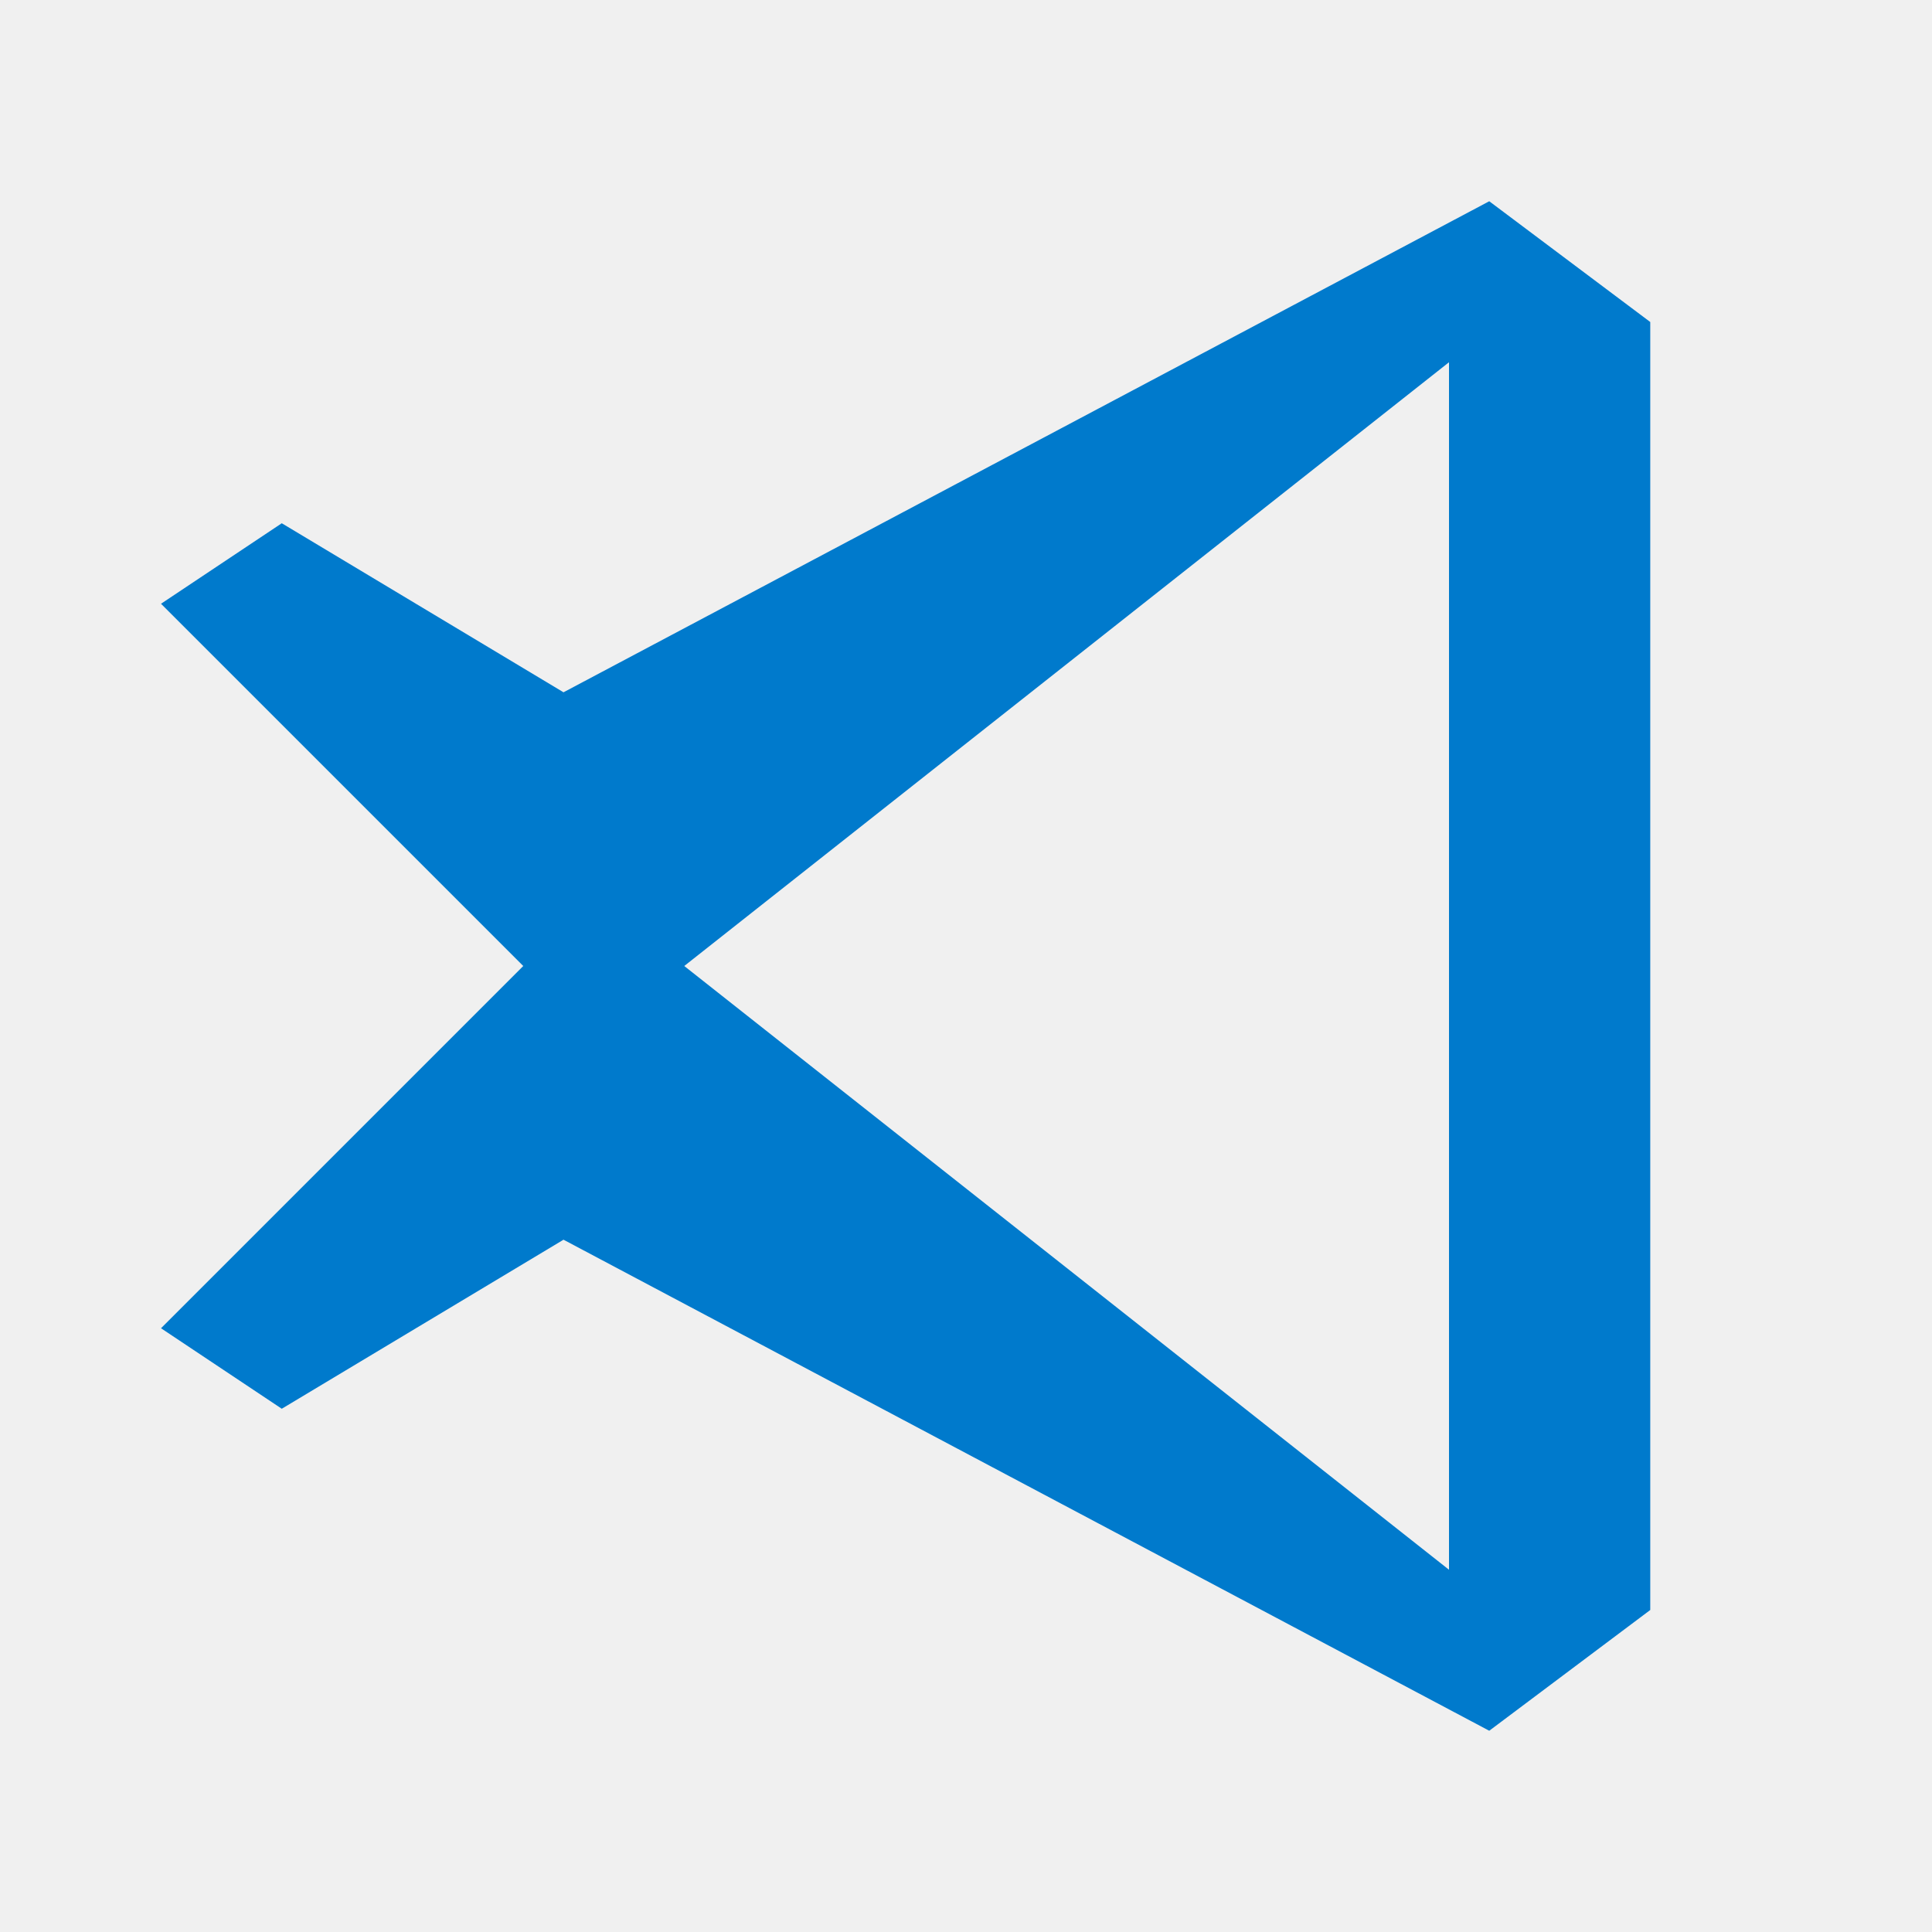
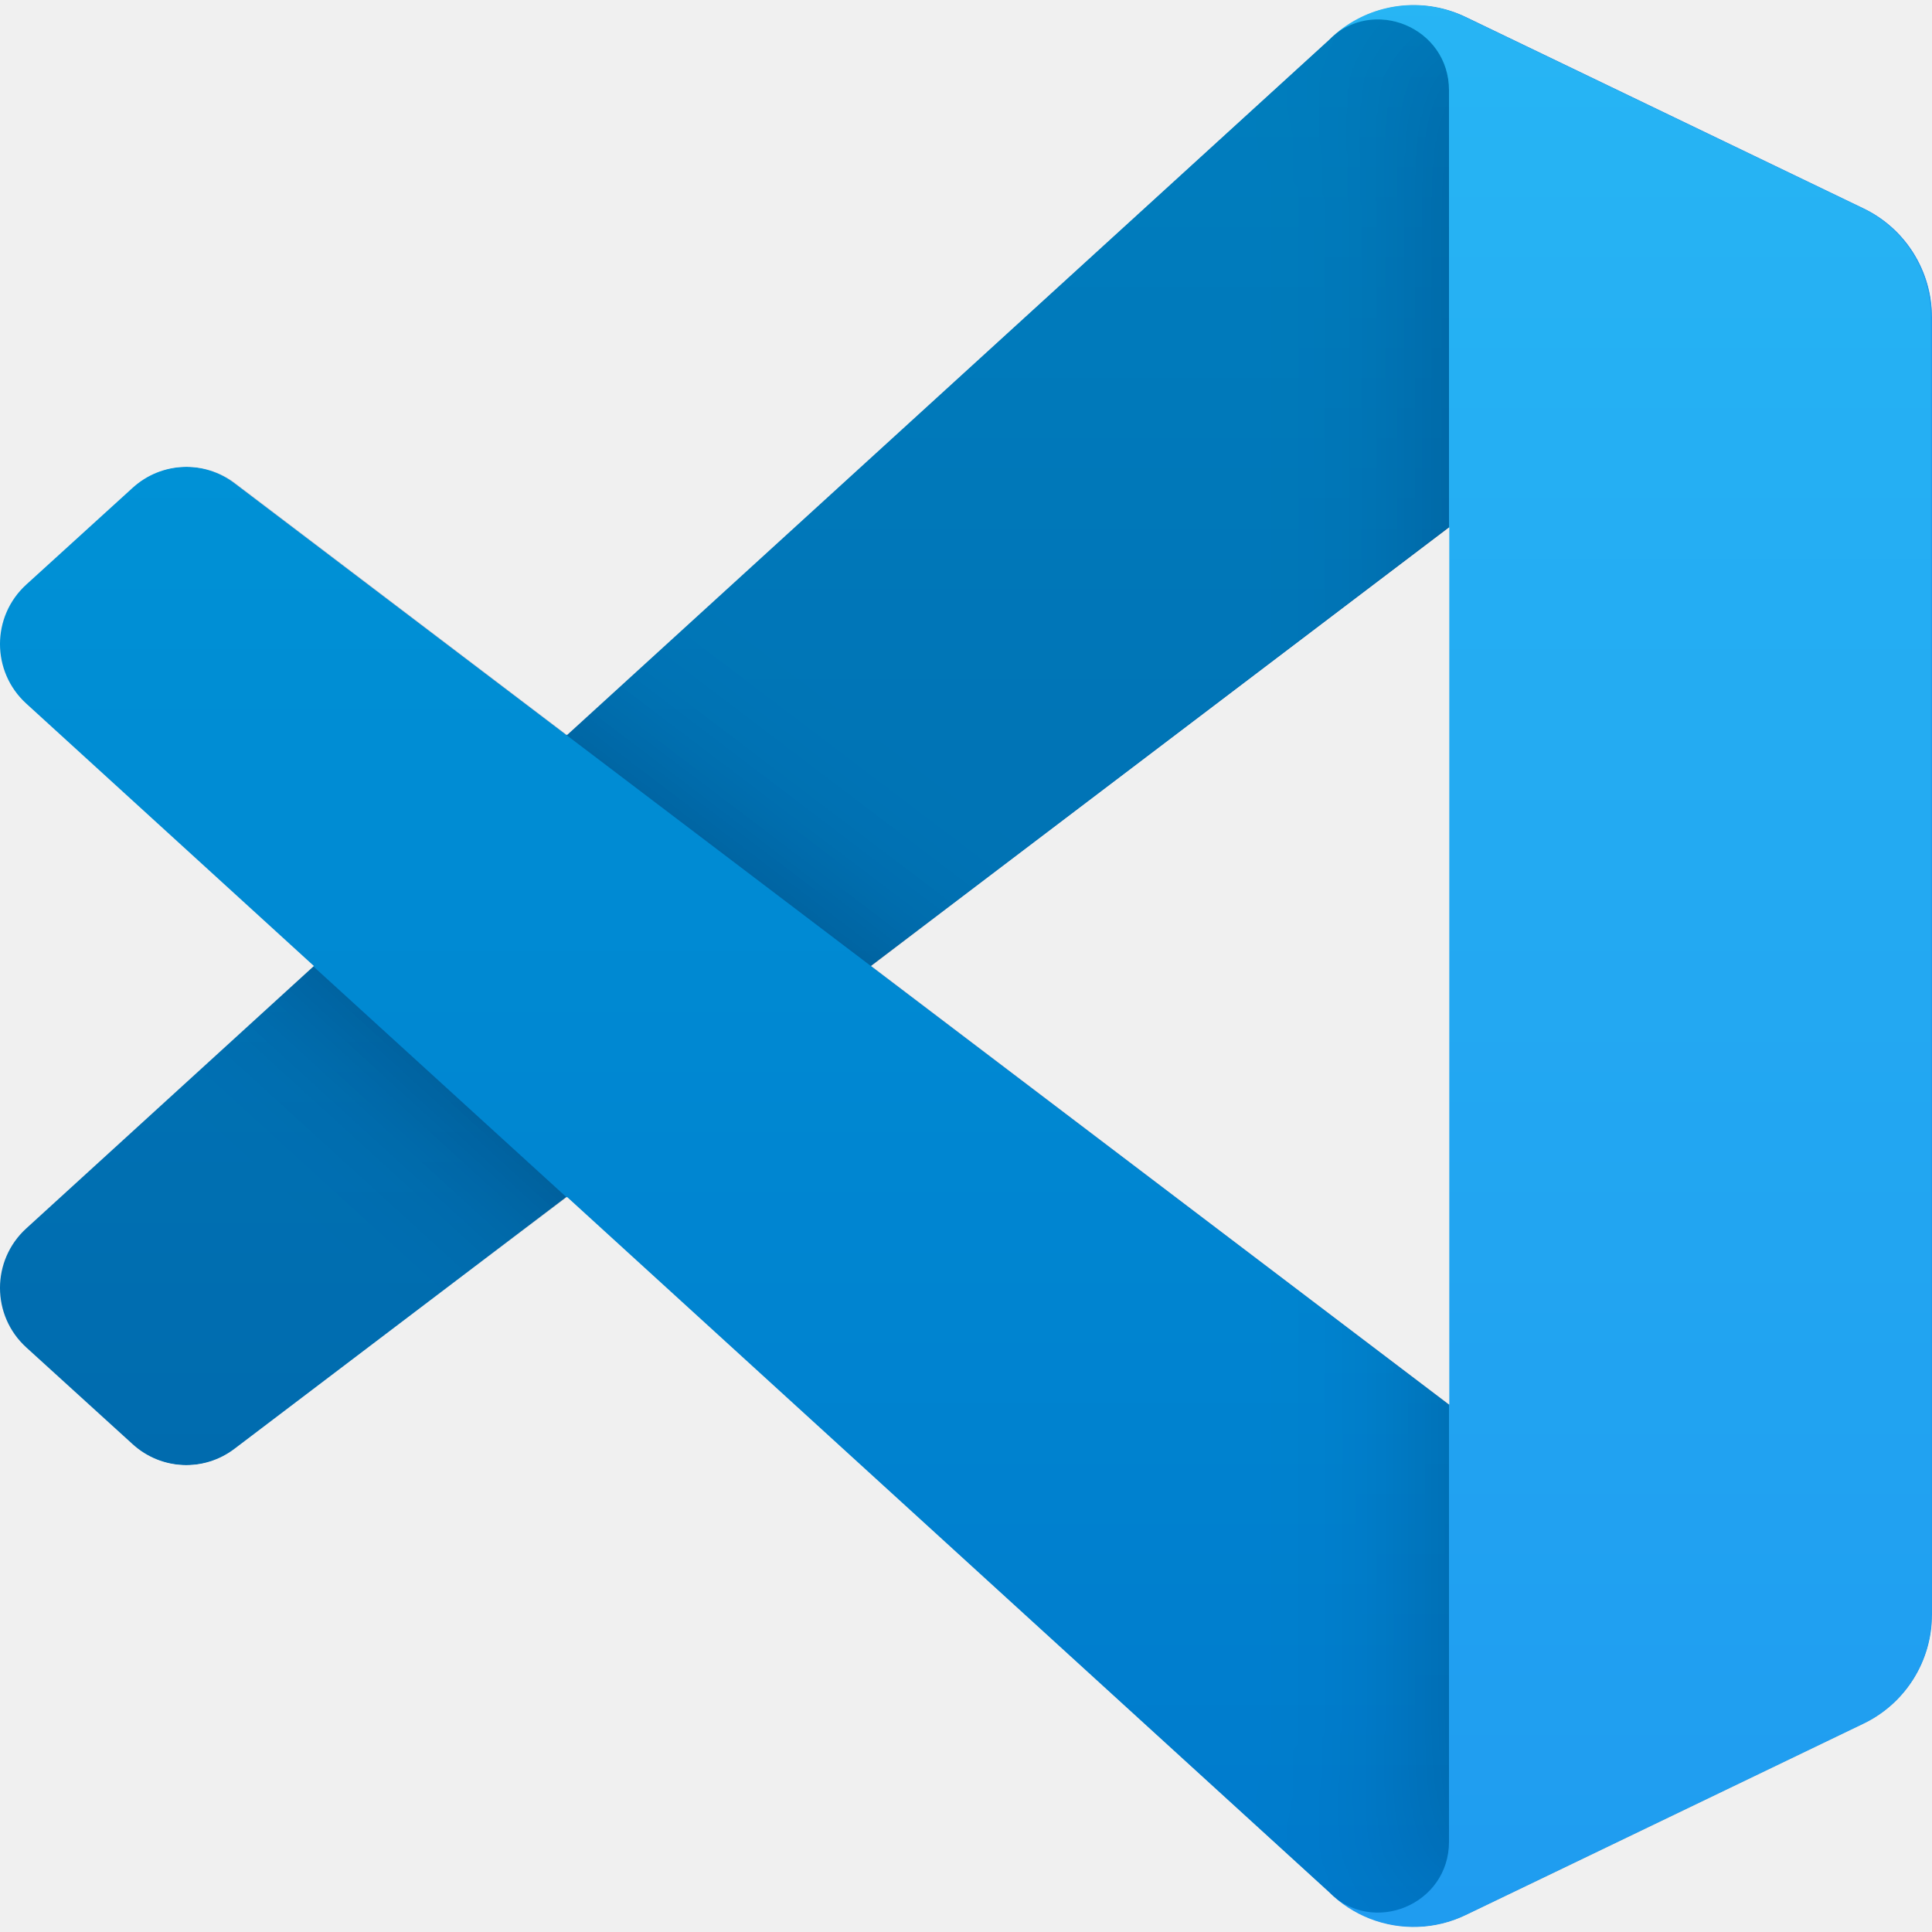
- <svg xmlns="http://www.w3.org/2000/svg" viewBox="0 0 24 24">
-   <path fill="#007acc" d="M18.5 2.5L7 8.6 3.5 6.5 2 7.5l4.5 4.5L2 16.5l1.5 1L7 15.4l11.5 6.1 2-1.5v-16l-2-1.5zM18 4.5v15L8.5 12 18 4.5z" />
+ <svg xmlns="http://www.w3.org/2000/svg" viewBox="0 0 100 100" fill="none">
+   <mask id="mask0" mask-type="alpha" maskUnits="userSpaceOnUse" x="0" y="0" width="100" height="100">
+     <path fill-rule="evenodd" clip-rule="evenodd" d="M70.912 99.317C72.487 99.931 74.283 99.891 75.873 99.126L96.461 89.22C98.624 88.179 100 85.989 100 83.587V16.413C100 14.011 98.624 11.822 96.461 10.781L75.873 0.874C73.786 -0.13 71.345 0.116 69.513 1.447C69.252 1.637 69.003 1.849 68.769 2.083L29.355 38.041L12.187 25.01C10.589 23.797 8.354 23.896 6.869 25.246L1.363 30.255C-0.453 31.906 -0.455 34.763 1.359 36.417L16.247 50L1.359 63.583C-0.455 65.237 -0.453 68.094 1.363 69.745L6.869 74.754C8.354 76.104 10.589 76.204 12.187 74.99L29.355 61.959L68.769 97.917C69.392 98.541 70.125 99.01 70.912 99.317ZM75.015 27.299L45.109 50L75.015 72.701V27.299Z" fill="white" />
+   </mask>
+   <g mask="url(#mask0)">
+     <path d="M96.461 10.796L75.857 0.876C73.472 -0.273 70.622 0.212 68.75 2.083L1.299 63.583C-0.516 65.237 -0.514 68.094 1.303 69.745L6.813 74.754C8.298 76.104 10.535 76.204 12.134 74.99L93.361 13.37C96.086 11.303 100 13.246 100 16.667V16.427C100 14.027 98.625 11.838 96.461 10.796Z" fill="#0065A9" />
+     <g filter="url(#filter0_d)">
+       <path d="M96.461 89.204L75.857 99.124C73.472 100.273 70.622 99.788 68.75 97.917L1.299 36.417C-0.516 34.763 -0.514 31.906 1.303 30.255L6.813 25.246C8.298 23.896 10.535 23.796 12.134 25.009L93.361 86.63C96.086 88.697 100 86.754 100 83.333V83.573C100 85.974 98.625 88.162 96.461 89.204Z" fill="#007ACC" />
+     </g>
+     <g filter="url(#filter1_d)">
+       <path d="M75.858 99.126C73.472 100.274 70.622 99.788 68.75 97.917C71.056 100.223 75 98.59 75 95.328V4.672C75 1.41 71.056 -0.223 68.75 2.083C70.622 0.211 73.472 -0.274 75.858 0.874L96.459 10.781C98.623 11.822 100 14.011 100 16.413V83.587C100 85.989 98.623 88.179 96.459 89.22L75.858 99.126Z" fill="#1F9CF0" />
+     </g>
+     <g style="mix-blend-mode:overlay" opacity="0.25">
+       <path fill-rule="evenodd" clip-rule="evenodd" d="M70.851 99.317C72.426 99.931 74.222 99.891 75.812 99.126L96.4 89.22C98.563 88.179 99.939 85.989 99.939 83.587V16.413C99.939 14.011 98.564 11.822 96.4 10.781L75.812 0.874C73.725 -0.13 71.284 0.116 69.453 1.447C69.191 1.637 68.942 1.849 68.708 2.083L29.294 38.041L12.126 25.01C10.528 23.796 8.293 23.896 6.809 25.246L1.302 30.255C-0.513 31.906 -0.515 34.763 1.298 36.417L16.186 50L1.298 63.583C-0.515 65.237 -0.513 68.094 1.302 69.745L6.809 74.754C8.293 76.104 10.528 76.204 12.126 74.99L29.294 61.959L68.708 97.917C69.332 98.54 70.064 99.01 70.851 99.317ZM74.954 27.299L45.048 50L74.954 72.701V27.299Z" fill="url(#paint0_linear)" />
+     </g>
+   </g>
+   <defs>
+     <filter id="filter0_d" x="-8.394" y="15.829" width="116.727" height="92.246" filterUnits="userSpaceOnUse" color-interpolation-filters="sRGB">
+       <feFlood flood-opacity="0" result="BackgroundImageFix" />
+       <feColorMatrix in="SourceAlpha" type="matrix" values="0 0 0 0 0 0 0 0 0 0 0 0 0 0 0 0 0 0 127 0" />
+       <feOffset />
+       <feGaussianBlur stdDeviation="4.167" />
+       <feColorMatrix type="matrix" values="0 0 0 0 0 0 0 0 0 0 0 0 0 0 0 0 0 0 0.25 0" />
+       <feBlend mode="overlay" in2="BackgroundImageFix" result="effect1_dropShadow" />
+       <feBlend mode="normal" in="SourceGraphic" in2="effect1_dropShadow" result="shape" />
+     </filter>
+     <filter id="filter1_d" x="60.417" y="-8.076" width="47.917" height="116.151" filterUnits="userSpaceOnUse" color-interpolation-filters="sRGB">
+       <feFlood flood-opacity="0" result="BackgroundImageFix" />
+       <feColorMatrix in="SourceAlpha" type="matrix" values="0 0 0 0 0 0 0 0 0 0 0 0 0 0 0 0 0 0 127 0" />
+       <feOffset />
+       <feGaussianBlur stdDeviation="4.167" />
+       <feColorMatrix type="matrix" values="0 0 0 0 0 0 0 0 0 0 0 0 0 0 0 0 0 0 0.25 0" />
+       <feBlend mode="overlay" in2="BackgroundImageFix" result="effect1_dropShadow" />
+       <feBlend mode="normal" in="SourceGraphic" in2="effect1_dropShadow" result="shape" />
+     </filter>
+     <linearGradient id="paint0_linear" x1="49.939" y1="0.258" x2="49.939" y2="99.742" gradientUnits="userSpaceOnUse">
+       <stop stop-color="white" />
+       <stop offset="1" stop-color="white" stop-opacity="0" />
+     </linearGradient>
+   </defs>
</svg>
